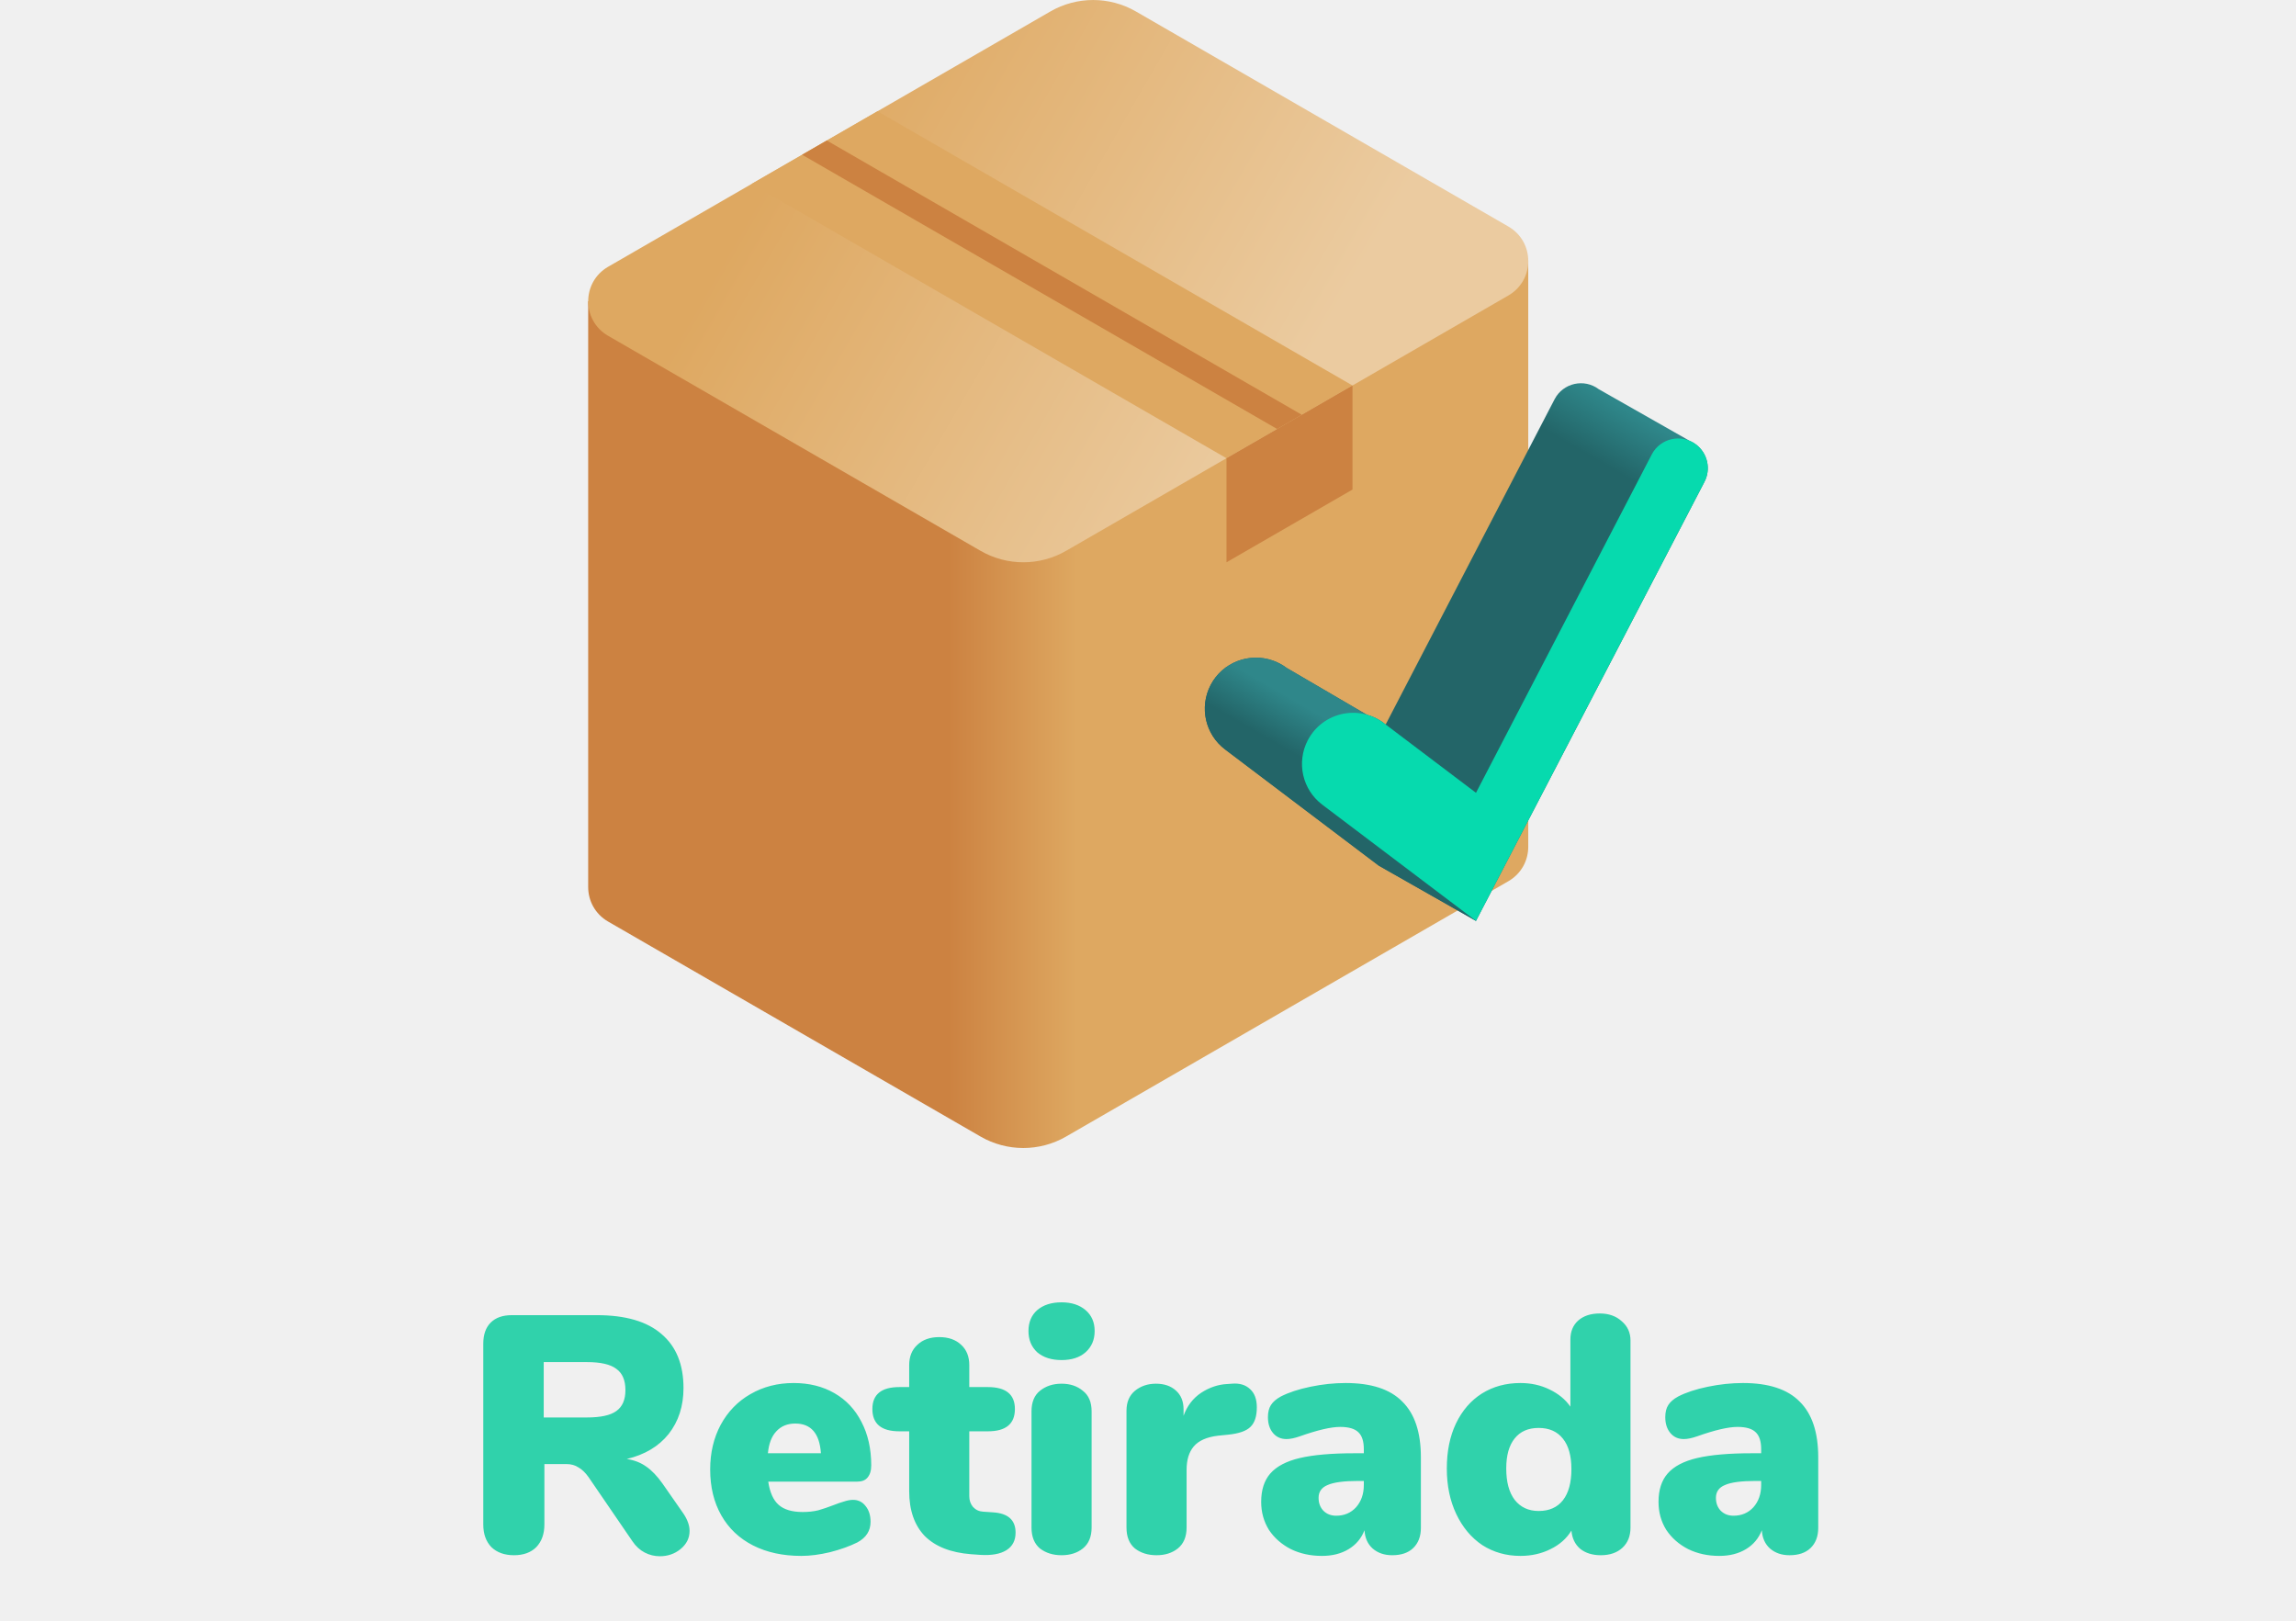
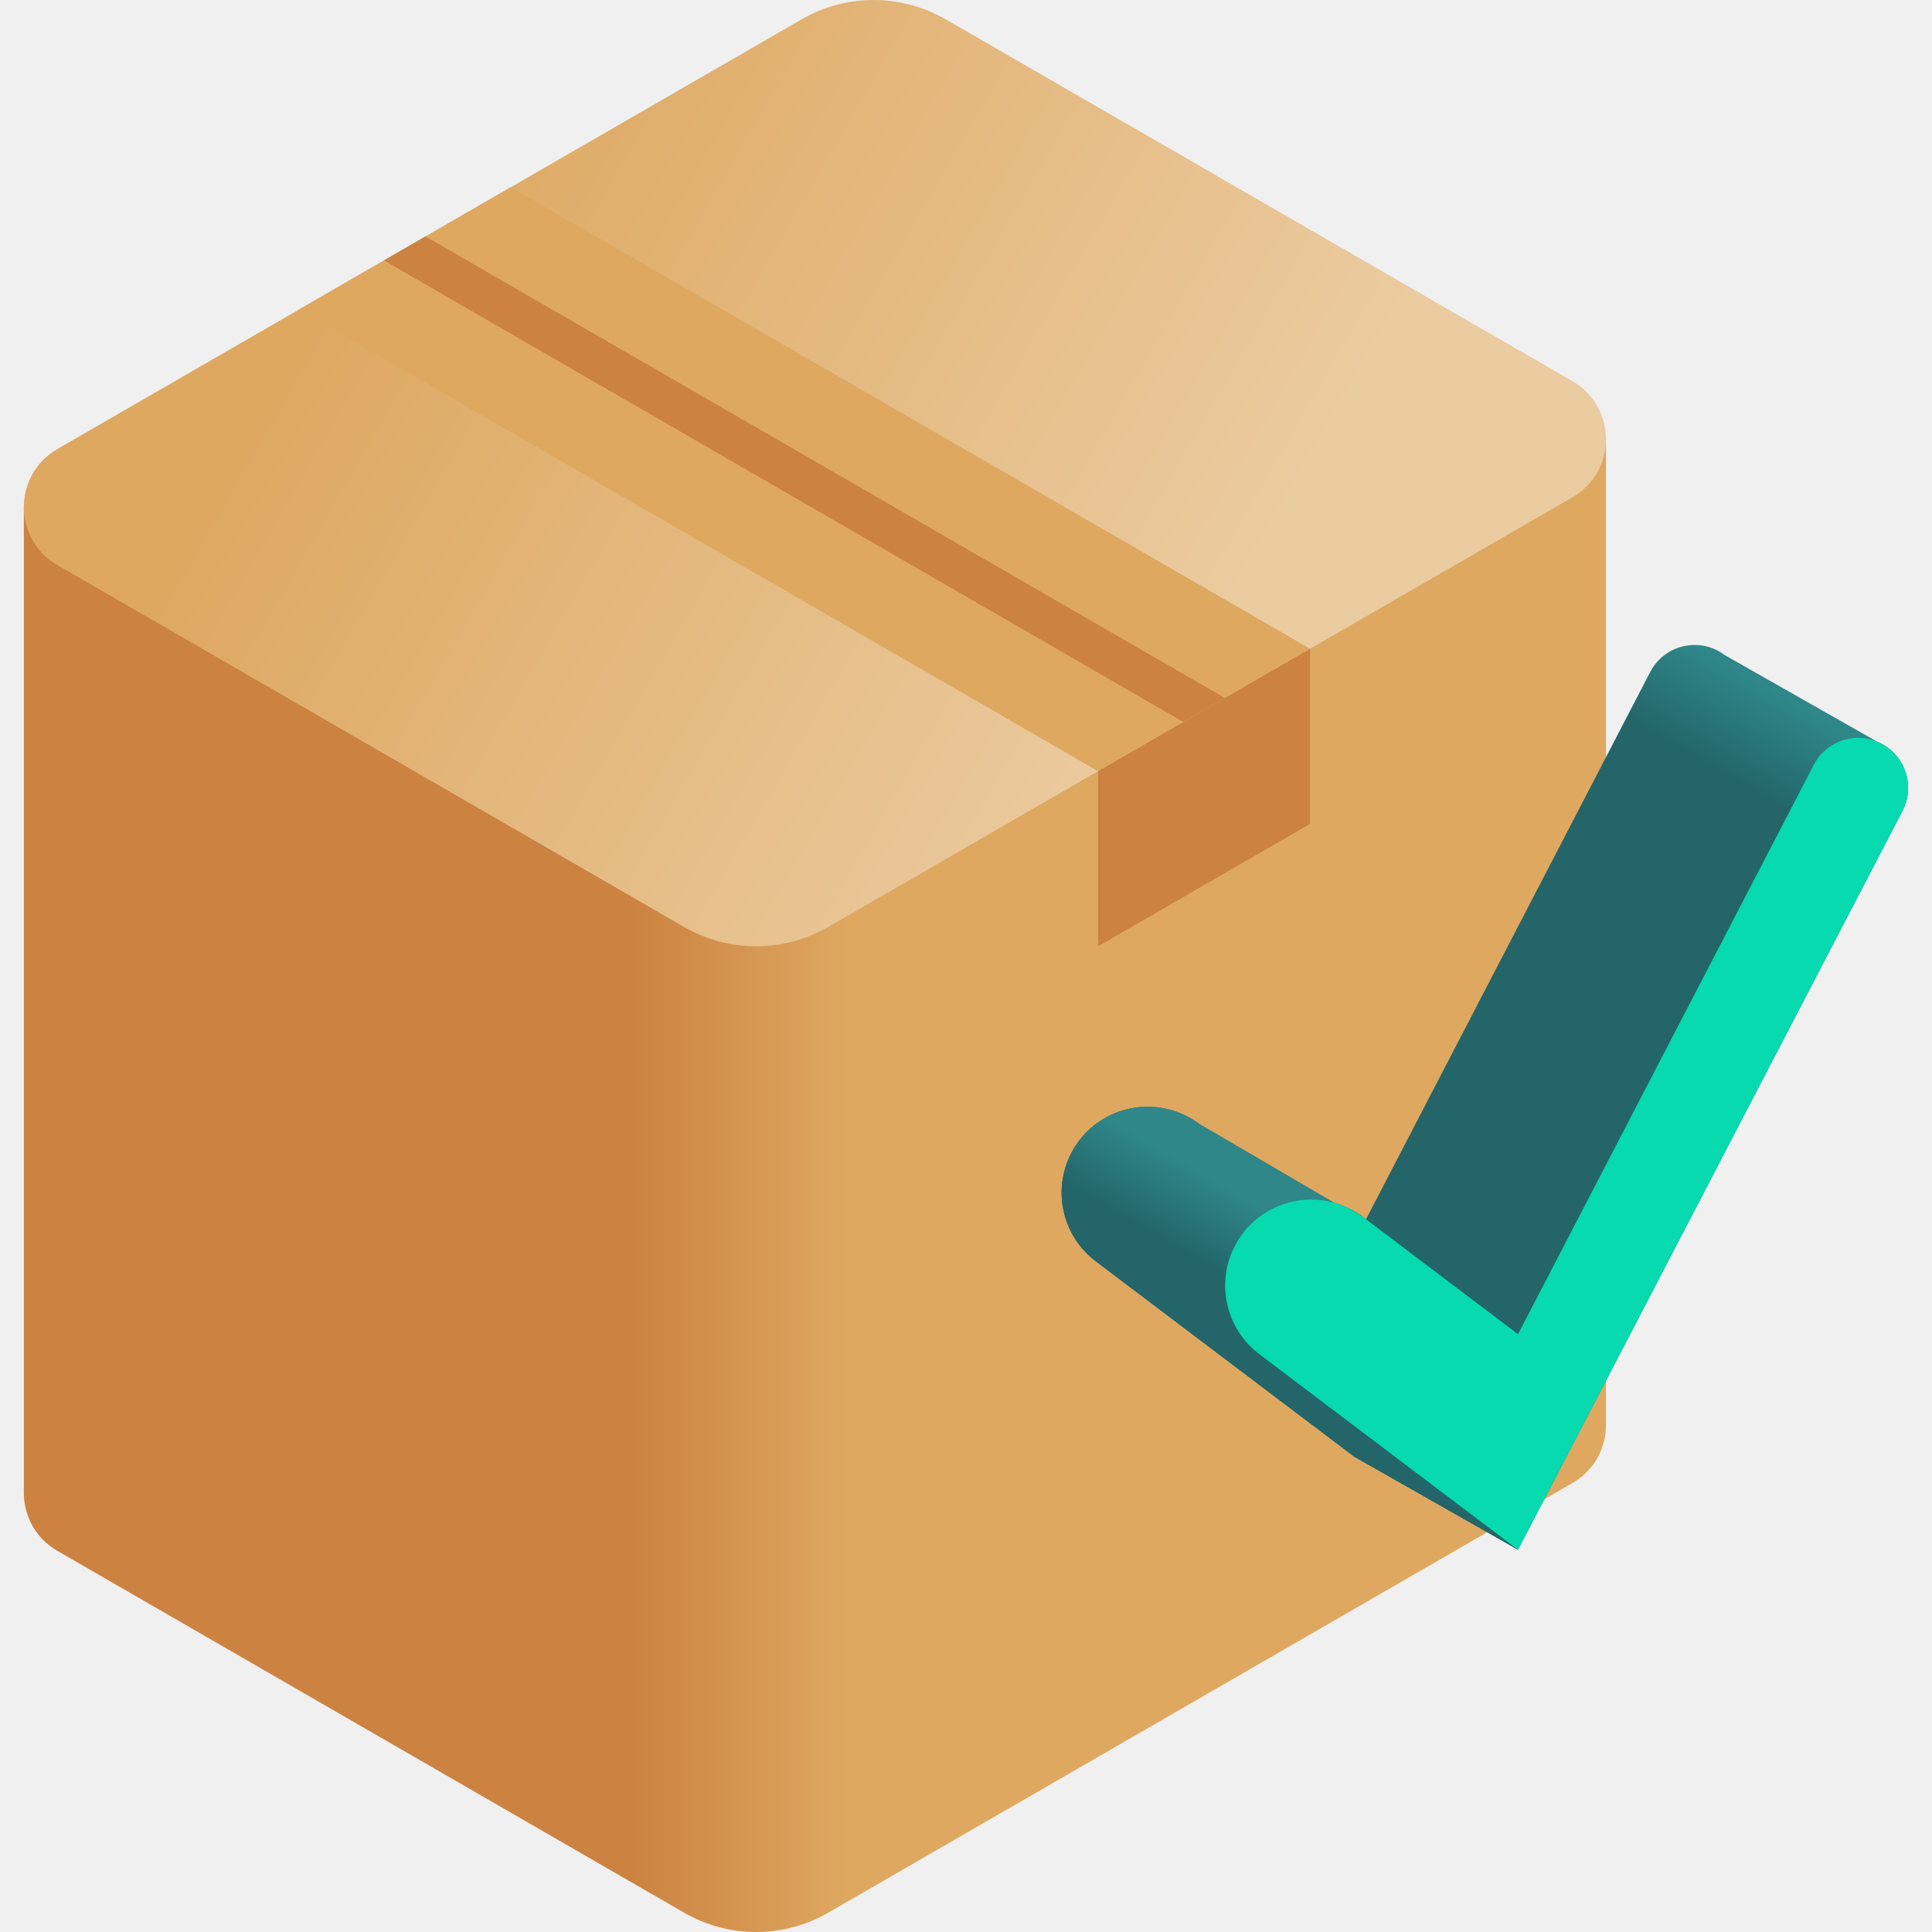
- <svg xmlns="http://www.w3.org/2000/svg" width="68" height="48" viewBox="0 0 68 48" fill="none">
-   <path d="M20.243 44.83C20.363 45.01 20.423 45.18 20.423 45.34C20.423 45.553 20.333 45.733 20.153 45.88C19.98 46.02 19.776 46.09 19.543 46.09C19.383 46.09 19.233 46.053 19.093 45.98C18.953 45.907 18.833 45.797 18.733 45.65L17.433 43.75C17.34 43.617 17.239 43.52 17.133 43.46C17.033 43.393 16.913 43.36 16.773 43.36H16.123V45.15C16.123 45.43 16.043 45.653 15.883 45.82C15.723 45.98 15.503 46.06 15.223 46.06C14.943 46.06 14.72 45.98 14.553 45.82C14.393 45.653 14.313 45.43 14.313 45.15V39.8C14.313 39.527 14.386 39.317 14.533 39.17C14.68 39.023 14.889 38.95 15.163 38.95H17.673C18.526 38.95 19.166 39.137 19.593 39.51C20.026 39.877 20.243 40.41 20.243 41.11C20.243 41.643 20.096 42.097 19.803 42.47C19.509 42.837 19.096 43.083 18.563 43.21C18.783 43.243 18.973 43.317 19.133 43.43C19.299 43.543 19.463 43.713 19.623 43.94L20.243 44.83ZM17.383 41.98C17.79 41.98 18.079 41.917 18.253 41.79C18.433 41.663 18.523 41.457 18.523 41.17C18.523 40.877 18.433 40.667 18.253 40.54C18.079 40.407 17.79 40.34 17.383 40.34H16.103V41.98H17.383ZM25.263 44.42C25.416 44.42 25.54 44.48 25.633 44.6C25.733 44.72 25.783 44.877 25.783 45.07C25.783 45.337 25.653 45.54 25.393 45.68C25.166 45.793 24.896 45.89 24.583 45.97C24.276 46.043 23.993 46.08 23.733 46.08C23.186 46.08 22.71 45.977 22.303 45.77C21.896 45.563 21.583 45.267 21.363 44.88C21.143 44.493 21.033 44.04 21.033 43.52C21.033 43.027 21.137 42.587 21.343 42.2C21.556 41.807 21.85 41.503 22.223 41.29C22.603 41.07 23.03 40.96 23.503 40.96C23.963 40.96 24.366 41.06 24.713 41.26C25.06 41.46 25.326 41.743 25.513 42.11C25.706 42.477 25.803 42.907 25.803 43.4C25.803 43.553 25.767 43.673 25.693 43.76C25.627 43.84 25.526 43.88 25.393 43.88H22.753C22.8 44.2 22.903 44.43 23.063 44.57C23.223 44.71 23.46 44.78 23.773 44.78C23.94 44.78 24.093 44.763 24.233 44.73C24.373 44.69 24.53 44.637 24.703 44.57C24.803 44.53 24.9 44.497 24.993 44.47C25.093 44.437 25.183 44.42 25.263 44.42ZM23.553 42.16C23.32 42.16 23.133 42.237 22.993 42.39C22.853 42.537 22.77 42.753 22.743 43.04H24.313C24.273 42.453 24.02 42.16 23.553 42.16ZM29.407 44.79C29.854 44.817 30.078 45.017 30.078 45.39C30.078 45.623 29.988 45.797 29.808 45.91C29.628 46.023 29.371 46.07 29.038 46.05L28.758 46.03C28.157 45.983 27.701 45.803 27.387 45.49C27.081 45.17 26.927 44.727 26.927 44.16V42.39H26.637C26.104 42.39 25.837 42.17 25.837 41.73C25.837 41.297 26.104 41.08 26.637 41.08H26.927V40.43C26.927 40.177 27.008 39.977 27.168 39.83C27.328 39.677 27.544 39.6 27.817 39.6C28.091 39.6 28.308 39.677 28.468 39.83C28.628 39.977 28.707 40.177 28.707 40.43V41.08H29.258C29.791 41.08 30.058 41.297 30.058 41.73C30.058 42.17 29.791 42.39 29.258 42.39H28.707V44.31C28.707 44.437 28.744 44.543 28.817 44.63C28.898 44.717 28.997 44.763 29.117 44.77L29.407 44.79ZM31.44 46.06C31.187 46.06 30.974 45.993 30.8 45.86C30.634 45.72 30.55 45.513 30.55 45.24V41.8C30.55 41.527 30.634 41.323 30.8 41.19C30.974 41.05 31.187 40.98 31.44 40.98C31.694 40.98 31.904 41.05 32.07 41.19C32.244 41.323 32.33 41.527 32.33 41.8V45.24C32.33 45.513 32.244 45.72 32.07 45.86C31.904 45.993 31.694 46.06 31.44 46.06ZM31.44 40.28C31.14 40.28 30.9 40.203 30.72 40.05C30.547 39.89 30.46 39.68 30.46 39.42C30.46 39.16 30.547 38.953 30.72 38.8C30.9 38.647 31.14 38.57 31.44 38.57C31.734 38.57 31.97 38.647 32.15 38.8C32.33 38.953 32.42 39.16 32.42 39.42C32.42 39.68 32.33 39.89 32.15 40.05C31.977 40.203 31.74 40.28 31.44 40.28ZM36.483 40.98C36.709 40.96 36.889 41.013 37.023 41.14C37.156 41.26 37.223 41.44 37.223 41.68C37.223 41.947 37.159 42.14 37.033 42.26C36.913 42.38 36.693 42.457 36.373 42.49L36.073 42.52C35.739 42.56 35.499 42.667 35.353 42.84C35.213 43.007 35.143 43.237 35.143 43.53V45.24C35.143 45.513 35.056 45.72 34.883 45.86C34.716 45.993 34.506 46.06 34.253 46.06C33.999 46.06 33.786 45.993 33.613 45.86C33.446 45.72 33.363 45.513 33.363 45.24V41.78C33.363 41.527 33.446 41.33 33.613 41.19C33.786 41.05 33.993 40.98 34.233 40.98C34.479 40.98 34.676 41.047 34.823 41.18C34.976 41.313 35.053 41.5 35.053 41.74V41.93C35.159 41.637 35.333 41.41 35.573 41.25C35.819 41.09 36.076 41.003 36.343 40.99L36.483 40.98ZM39.852 40.96C40.612 40.96 41.172 41.143 41.532 41.51C41.899 41.87 42.082 42.42 42.082 43.16V45.25C42.082 45.503 42.005 45.703 41.852 45.85C41.705 45.99 41.499 46.06 41.232 46.06C40.999 46.06 40.805 45.993 40.652 45.86C40.505 45.727 40.425 45.547 40.412 45.32C40.319 45.56 40.162 45.747 39.942 45.88C39.722 46.013 39.459 46.08 39.152 46.08C38.812 46.08 38.505 46.013 38.232 45.88C37.959 45.74 37.742 45.55 37.582 45.31C37.429 45.063 37.352 44.787 37.352 44.48C37.352 44.127 37.442 43.847 37.622 43.64C37.809 43.427 38.102 43.273 38.502 43.18C38.902 43.087 39.442 43.04 40.122 43.04H40.392V42.92C40.392 42.687 40.339 42.52 40.232 42.42C40.125 42.313 39.945 42.26 39.692 42.26C39.419 42.26 39.019 42.353 38.492 42.54C38.339 42.593 38.209 42.62 38.102 42.62C37.935 42.62 37.802 42.56 37.702 42.44C37.602 42.32 37.552 42.163 37.552 41.97C37.552 41.823 37.582 41.703 37.642 41.61C37.702 41.517 37.799 41.433 37.932 41.36C38.165 41.24 38.459 41.143 38.812 41.07C39.165 40.997 39.512 40.96 39.852 40.96ZM39.572 44.89C39.812 44.89 40.009 44.807 40.162 44.64C40.315 44.467 40.392 44.247 40.392 43.98V43.86H40.232C39.805 43.86 39.502 43.9 39.322 43.98C39.142 44.053 39.052 44.18 39.052 44.36C39.052 44.513 39.099 44.64 39.192 44.74C39.292 44.84 39.419 44.89 39.572 44.89ZM47.38 38.9C47.646 38.9 47.863 38.977 48.03 39.13C48.203 39.277 48.29 39.467 48.29 39.7V45.24C48.29 45.493 48.21 45.693 48.05 45.84C47.89 45.987 47.676 46.06 47.41 46.06C47.163 46.06 46.96 45.997 46.8 45.87C46.646 45.737 46.56 45.557 46.54 45.33C46.4 45.563 46.193 45.747 45.92 45.88C45.653 46.013 45.356 46.08 45.03 46.08C44.61 46.08 44.233 45.973 43.9 45.76C43.573 45.54 43.316 45.233 43.13 44.84C42.943 44.447 42.85 43.997 42.85 43.49C42.85 42.983 42.94 42.54 43.12 42.16C43.306 41.773 43.563 41.477 43.89 41.27C44.223 41.063 44.603 40.96 45.03 40.96C45.343 40.96 45.63 41.023 45.89 41.15C46.156 41.277 46.363 41.447 46.51 41.66V39.67C46.51 39.437 46.586 39.25 46.74 39.11C46.9 38.97 47.113 38.9 47.38 38.9ZM45.57 44.75C45.883 44.75 46.123 44.643 46.29 44.43C46.456 44.217 46.54 43.91 46.54 43.51C46.54 43.117 46.456 42.817 46.29 42.61C46.123 42.397 45.883 42.29 45.57 42.29C45.263 42.29 45.026 42.393 44.86 42.6C44.693 42.807 44.61 43.103 44.61 43.49C44.61 43.89 44.693 44.2 44.86 44.42C45.033 44.64 45.27 44.75 45.57 44.75ZM51.62 40.96C52.38 40.96 52.94 41.143 53.3 41.51C53.666 41.87 53.85 42.42 53.85 43.16V45.25C53.85 45.503 53.773 45.703 53.62 45.85C53.473 45.99 53.266 46.06 53 46.06C52.766 46.06 52.573 45.993 52.42 45.86C52.273 45.727 52.193 45.547 52.18 45.32C52.086 45.56 51.93 45.747 51.71 45.88C51.49 46.013 51.226 46.08 50.92 46.08C50.58 46.08 50.273 46.013 50 45.88C49.726 45.74 49.51 45.55 49.35 45.31C49.196 45.063 49.12 44.787 49.12 44.48C49.12 44.127 49.21 43.847 49.39 43.64C49.576 43.427 49.87 43.273 50.27 43.18C50.67 43.087 51.21 43.04 51.89 43.04H52.16V42.92C52.16 42.687 52.106 42.52 52 42.42C51.893 42.313 51.713 42.26 51.46 42.26C51.186 42.26 50.786 42.353 50.26 42.54C50.106 42.593 49.976 42.62 49.87 42.62C49.703 42.62 49.57 42.56 49.47 42.44C49.37 42.32 49.32 42.163 49.32 41.97C49.32 41.823 49.35 41.703 49.41 41.61C49.47 41.517 49.566 41.433 49.7 41.36C49.933 41.24 50.226 41.143 50.58 41.07C50.933 40.997 51.28 40.96 51.62 40.96ZM51.34 44.89C51.58 44.89 51.776 44.807 51.93 44.64C52.083 44.467 52.16 44.247 52.16 43.98V43.86H52C51.573 43.86 51.27 43.9 51.09 43.98C50.91 44.053 50.82 44.18 50.82 44.36C50.82 44.513 50.866 44.64 50.96 44.74C51.06 44.84 51.186 44.89 51.34 44.89Z" fill="#30D2AB" />
-   <g clip-path="url(#clip0)">
-     <path d="M45.262 25.076V7.729L17.42 8.923V26.27C17.42 26.668 17.617 27.065 18.01 27.293L29.04 33.66C29.824 34.113 30.791 34.113 31.575 33.66L44.672 26.099C45.066 25.871 45.262 25.474 45.262 25.076Z" fill="url(#paint0_linear)" />
-     <path d="M18.01 7.901L31.108 0.34C31.892 -0.113 32.858 -0.113 33.643 0.34L44.672 6.708C45.459 7.162 45.459 8.297 44.672 8.752L31.575 16.313C30.791 16.766 29.824 16.766 29.04 16.313L18.01 9.945C17.224 9.491 17.224 8.356 18.01 7.901Z" fill="url(#paint1_linear)" />
-     <path d="M22.257 5.45L36.324 13.571L40.056 11.417L25.989 3.295L22.257 5.45Z" fill="#DEA861" />
-     <path d="M24.487 4.161L38.554 12.283L37.824 12.705L23.756 4.583L24.487 4.161Z" fill="#CC8241" />
-     <path d="M36.325 13.571V16.653L40.056 14.499V11.417L36.325 13.571Z" fill="#CC8241" />
-     <path d="M50.23 13.163C50.169 13.117 50.103 13.081 50.036 13.053L47.352 11.528C46.919 11.201 46.295 11.341 46.043 11.822L41.039 21.457L40.986 21.417C40.827 21.297 40.652 21.215 40.473 21.166L40.471 21.163L38.108 19.782C37.979 19.685 37.84 19.613 37.697 19.562L37.692 19.559L37.692 19.561C37.007 19.322 36.213 19.604 35.855 20.287C35.512 20.943 35.693 21.75 36.283 22.196L40.836 25.638L43.714 27.273L50.479 14.273C50.679 13.892 50.574 13.423 50.23 13.163Z" fill="url(#paint2_linear)" />
-     <path d="M40.986 21.417C40.827 21.297 40.652 21.215 40.473 21.166L40.471 21.163L38.108 19.782C37.979 19.685 37.84 19.613 37.697 19.562L37.692 19.559L37.692 19.561C37.007 19.322 36.213 19.604 35.855 20.287C35.513 20.943 35.694 21.75 36.284 22.196L40.836 25.638L43.714 27.273L40.986 21.417Z" fill="url(#paint3_linear)" />
-     <path d="M43.714 27.273L39.161 23.831C38.571 23.385 38.39 22.578 38.733 21.922C39.167 21.094 40.24 20.853 40.986 21.417L43.714 23.48L48.921 13.457C49.173 12.976 49.797 12.836 50.23 13.163C50.573 13.423 50.679 13.892 50.479 14.273L43.714 27.273Z" fill="#06DAAE" />
+ <svg xmlns="http://www.w3.org/2000/svg" xmlns:xlink="http://www.w3.org/1999/xlink" id="Capa_1" enable-background="new 0 0 512 512" height="512" viewBox="0 0 512 512" width="512">
+   <linearGradient id="SVGID_1_" gradientUnits="userSpaceOnUse" x1="166.882" x2="224.477" y1="314.199" y2="314.199">
+     <stop offset="0" stop-color="#cc8241" />
+     <stop offset="1" stop-color="#dea861" />
+   </linearGradient>
+   <linearGradient id="SVGID_2_" gradientUnits="userSpaceOnUse" x1="99.238" x2="314.928" y1="57.996" y2="182.524">
+     <stop offset="0" stop-color="#dea861" />
+     <stop offset="1" stop-color="#ebcba0" />
+   </linearGradient>
+   <linearGradient id="lg1">
+     <stop offset="0" stop-color="#236568" />
+     <stop offset="1" stop-color="#2f878a" />
+   </linearGradient>
+   <linearGradient id="SVGID_3_" gradientUnits="userSpaceOnUse" x1="437.587" x2="450.693" xlink:href="#lg1" y1="194.447" y2="171.746" />
+   <linearGradient id="SVGID_4_" gradientUnits="userSpaceOnUse" x1="347.036" x2="357.574" xlink:href="#lg1" y1="351.285" y2="333.032" />
+   <g>
+     <g>
+       <path d="m425.599 377.621v-261.224l-419.271 17.98v261.224c-.001 5.986 2.961 11.971 8.885 15.392l166.091 95.893c11.813 6.82 26.366 6.82 38.179 0l197.232-113.872c5.923-3.421 8.885-9.407 8.884-15.393z" fill="url(#SVGID_1_)" />
+       <path d="m15.213 118.987 197.232-113.872c11.813-6.82 26.366-6.82 38.178 0l166.091 95.893c11.847 6.84 11.847 23.94 0 30.78l-197.232 113.871c-11.813 6.82-26.366 6.82-38.178 0l-166.091-95.892c-11.847-6.84-11.847-23.94 0-30.78z" fill="url(#SVGID_2_)" />
+       <path d="m79.165 82.064 211.836 122.304 56.192-32.443-211.836-122.303z" fill="#dea861" />
+       <g fill="#cc8241">
+         <path d="m112.75 62.657 211.836 122.304-11.007 6.355-211.836-122.304z" />
+         <path d="m291.001 204.368v46.406l56.192-32.443v-46.406z" />
+       </g>
+     </g>
+     <g>
+       <path d="m500.413 198.225c-.926-.7-1.913-1.243-2.931-1.665l-40.409-22.954c-6.528-4.935-15.925-2.827-19.72 4.424l-75.348 145.09-.802-.606c-2.398-1.813-5.027-3.041-7.734-3.781l-.021-.039-35.585-20.799c-1.94-1.467-4.034-2.548-6.195-3.309l-.077-.044.009.018c-10.325-3.597-22.274.649-27.662 10.944-5.165 9.868-2.439 22.023 6.446 28.74l68.562 51.831 43.339 24.619 101.874-195.762c3.005-5.737 1.419-12.803-3.746-16.707z" fill="url(#SVGID_3_)" />
+       <path d="m361.203 322.514c-2.398-1.813-5.027-3.041-7.733-3.781l-.021-.039-35.585-20.799c-1.94-1.467-4.034-2.548-6.195-3.309l-.077-.044.01.018c-10.325-3.597-22.274.649-27.662 10.944-5.165 9.868-2.439 22.023 6.446 28.74l68.561 51.831 43.339 24.619z" fill="url(#SVGID_4_)" />
+       <g>
+         <path d="m402.287 410.693-68.562-51.831c-8.884-6.716-11.611-18.872-6.446-28.739 6.529-12.473 22.695-16.099 33.925-7.609l41.083 31.059 78.406-150.924c3.795-7.251 13.191-9.359 19.72-4.424 5.165 3.904 6.75 10.97 3.748 16.706z" fill="#06daae" />
+       </g>
+     </g>
  </g>
-   <defs>
-     <linearGradient id="paint0_linear" x1="28.082" y1="20.865" x2="31.907" y2="20.865" gradientUnits="userSpaceOnUse">
-       <stop stop-color="#CC8241" />
-       <stop offset="1" stop-color="#DEA861" />
-     </linearGradient>
-     <linearGradient id="paint1_linear" x1="23.59" y1="3.851" x2="37.913" y2="12.121" gradientUnits="userSpaceOnUse">
-       <stop stop-color="#DEA861" />
-       <stop offset="1" stop-color="#EBCBA0" />
-     </linearGradient>
-     <linearGradient id="paint2_linear" x1="46.059" y1="12.912" x2="46.929" y2="11.405" gradientUnits="userSpaceOnUse">
-       <stop stop-color="#236568" />
-       <stop offset="1" stop-color="#2F878A" />
-     </linearGradient>
-     <linearGradient id="paint3_linear" x1="40.045" y1="23.328" x2="40.745" y2="22.115" gradientUnits="userSpaceOnUse">
-       <stop stop-color="#236568" />
-       <stop offset="1" stop-color="#2F878A" />
-     </linearGradient>
-     <clipPath id="clip0">
-       <rect width="34" height="34" fill="white" transform="translate(17)" />
-     </clipPath>
-   </defs>
</svg>
